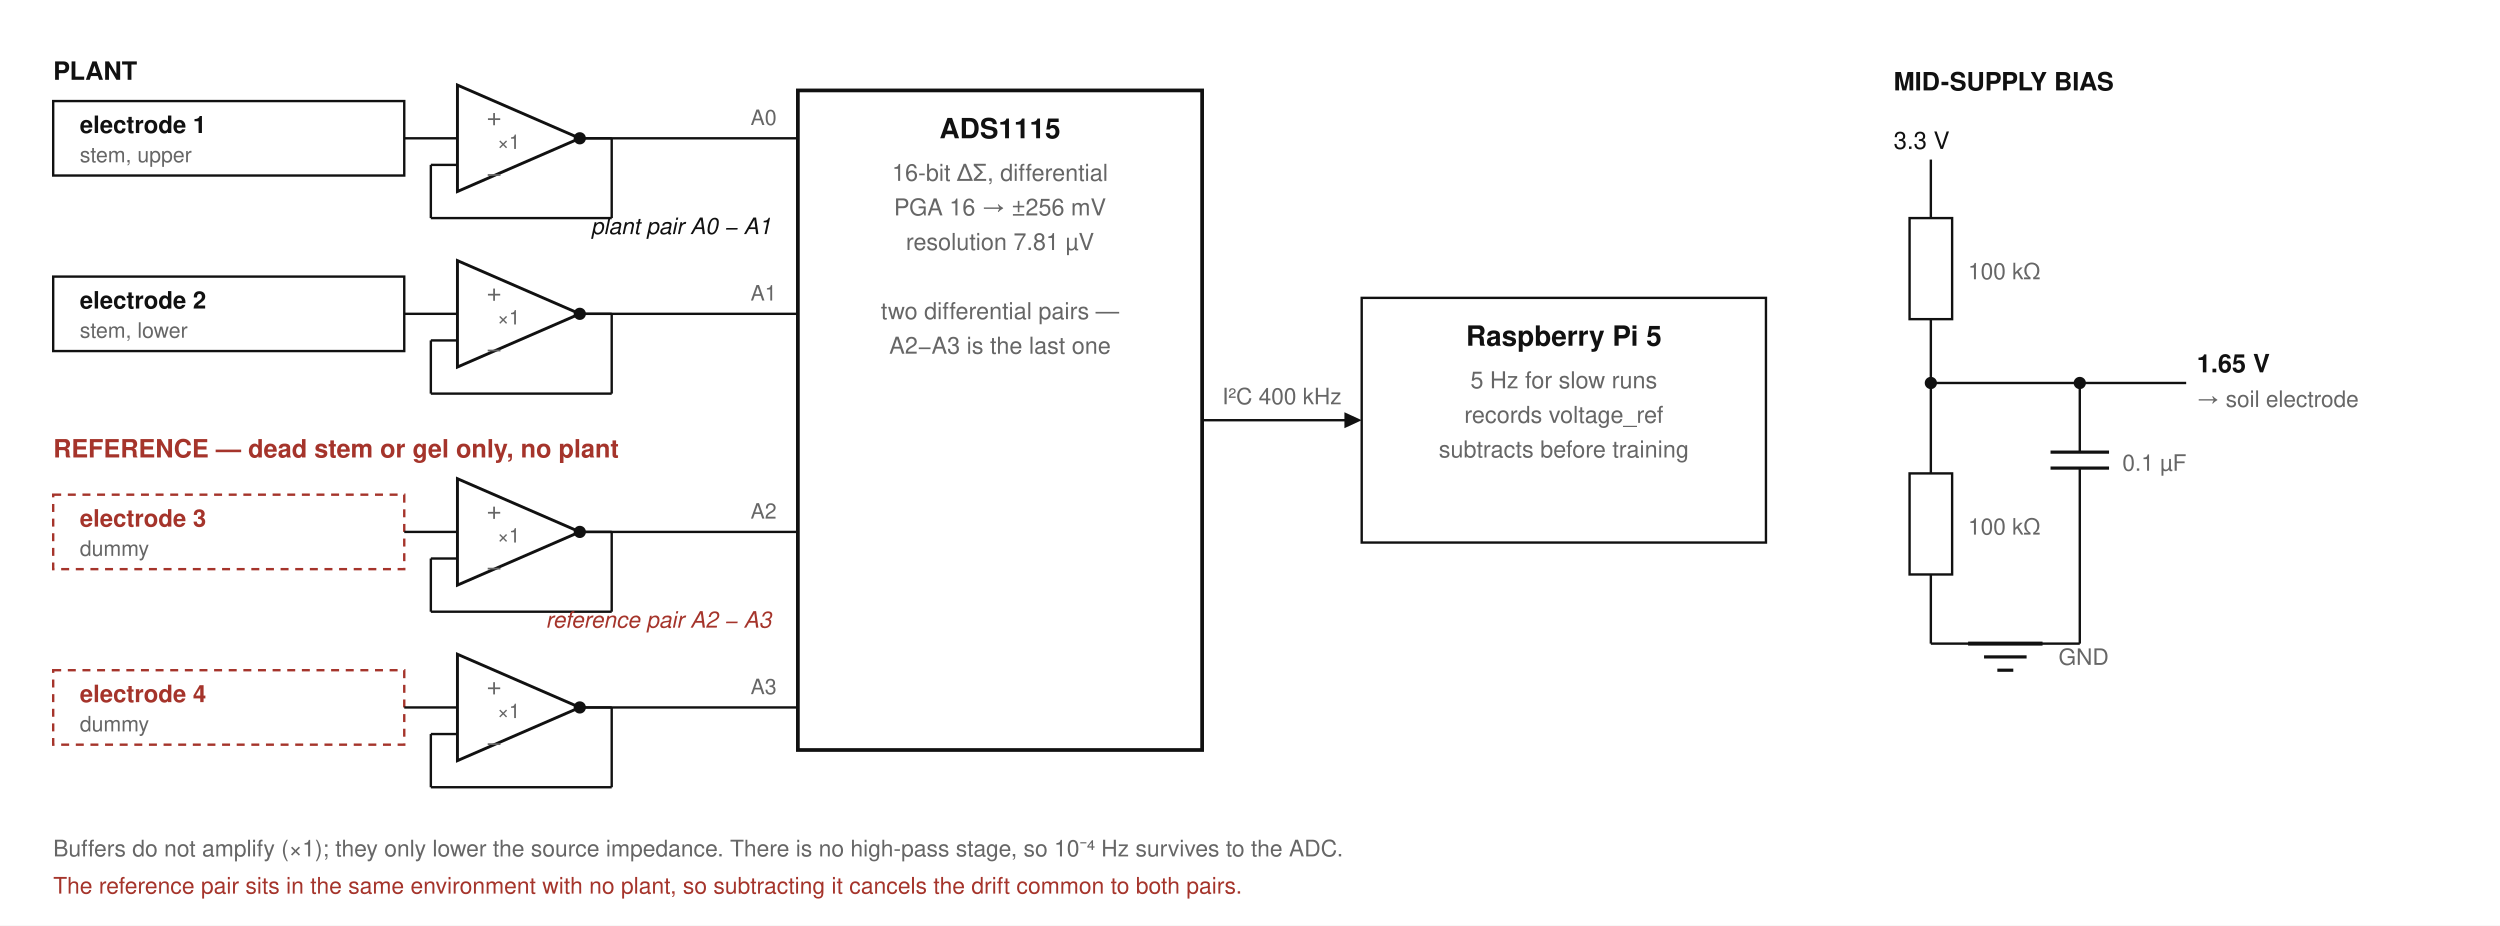
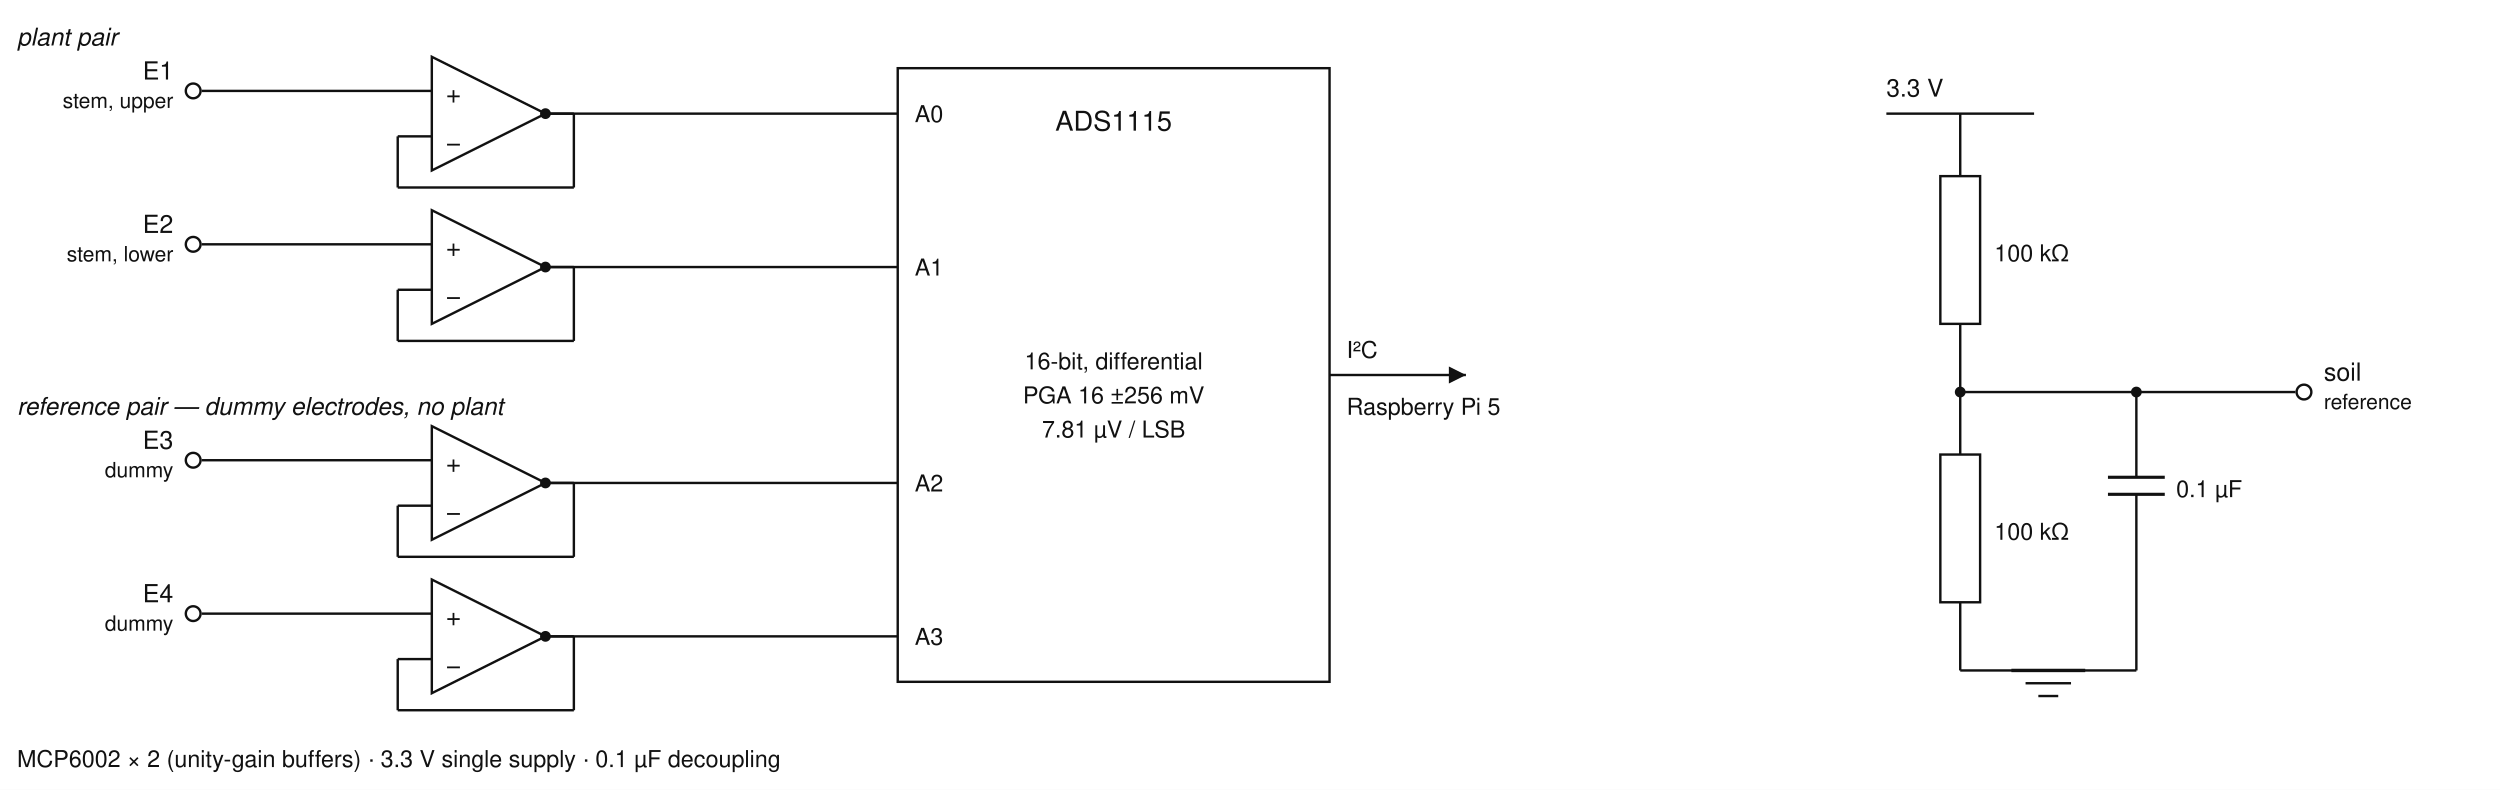
- <svg xmlns="http://www.w3.org/2000/svg" viewBox="0 0 940 348" role="img" aria-label="DC-coupled front end with reference channel">
-   <rect x="0" y="0" width="940" height="348" fill="#ffffff" />
+ <svg xmlns="http://www.w3.org/2000/svg" viewBox="0 0 880 278" role="img" aria-label="DC-coupled front end with reference channel">
+   <rect x="0" y="0" width="880" height="278" fill="#ffffff" />
  <g font-family="'Helvetica Neue',Helvetica,Arial,'Malgun Gothic',sans-serif" fill="#111111">
-     <rect x="20" y="38" width="132" height="28" fill="none" stroke="#111111" stroke-width="0.9" />
-     <text x="30" y="50" font-size="9" font-weight="700" fill="#111111">electrode 1</text>
-     <text x="30" y="61" font-size="8" fill="#666666">stem, upper</text>
-     <line x1="152.0" y1="52.0" x2="172.0" y2="52.0" stroke="#111111" stroke-width="0.9" />
-     <path d="M172,32.0 L172,72.0 L218,52.0 Z" fill="none" stroke="#111111" stroke-width="1.1" />
-     <text x="183" y="47.0" font-size="9.5" fill="#666666">+</text>
-     <text x="183" y="68.0" font-size="9.5" fill="#666666">−</text>
-     <text x="187" y="56.0" font-size="7.5" fill="#666666">×1</text>
-     <line x1="218.0" y1="52.0" x2="230.0" y2="52.0" stroke="#111111" stroke-width="0.9" />
-     <line x1="230.0" y1="52.0" x2="230.0" y2="82.0" stroke="#111111" stroke-width="0.9" />
-     <line x1="230.0" y1="82.0" x2="162.0" y2="82.0" stroke="#111111" stroke-width="0.9" />
-     <line x1="162.0" y1="82.0" x2="162.0" y2="62.0" stroke="#111111" stroke-width="0.9" />
-     <line x1="162.0" y1="62.0" x2="172.0" y2="62.0" stroke="#111111" stroke-width="0.9" />
-     <circle cx="218.0" cy="52.0" r="2.3" fill="#111111" />
-     <line x1="218.0" y1="52.0" x2="300.0" y2="52.0" stroke="#111111" stroke-width="0.9" />
-     <rect x="20" y="104" width="132" height="28" fill="none" stroke="#111111" stroke-width="0.9" />
-     <text x="30" y="116" font-size="9" font-weight="700" fill="#111111">electrode 2</text>
-     <text x="30" y="127" font-size="8" fill="#666666">stem, lower</text>
-     <line x1="152.0" y1="118.0" x2="172.0" y2="118.0" stroke="#111111" stroke-width="0.9" />
-     <path d="M172,98.0 L172,138.0 L218,118.0 Z" fill="none" stroke="#111111" stroke-width="1.1" />
-     <text x="183" y="113.0" font-size="9.5" fill="#666666">+</text>
-     <text x="183" y="134.0" font-size="9.5" fill="#666666">−</text>
-     <text x="187" y="122.0" font-size="7.5" fill="#666666">×1</text>
-     <line x1="218.0" y1="118.0" x2="230.0" y2="118.0" stroke="#111111" stroke-width="0.9" />
-     <line x1="230.0" y1="118.0" x2="230.0" y2="148.0" stroke="#111111" stroke-width="0.9" />
-     <line x1="230.0" y1="148.0" x2="162.0" y2="148.0" stroke="#111111" stroke-width="0.9" />
-     <line x1="162.0" y1="148.0" x2="162.0" y2="128.0" stroke="#111111" stroke-width="0.9" />
-     <line x1="162.0" y1="128.0" x2="172.0" y2="128.0" stroke="#111111" stroke-width="0.9" />
-     <circle cx="218.0" cy="118.0" r="2.3" fill="#111111" />
-     <line x1="218.0" y1="118.0" x2="300.0" y2="118.0" stroke="#111111" stroke-width="0.9" />
-     <rect x="20" y="186" width="132" height="28" fill="none" stroke="#a5342b" stroke-width="0.9" stroke-dasharray="3 2.5" />
-     <text x="30" y="198" font-size="9" font-weight="700" fill="#a5342b">electrode 3</text>
-     <text x="30" y="209" font-size="8" fill="#666666">dummy</text>
-     <line x1="152.0" y1="200.0" x2="172.0" y2="200.0" stroke="#111111" stroke-width="0.9" />
-     <path d="M172,180.0 L172,220.0 L218,200.0 Z" fill="none" stroke="#111111" stroke-width="1.1" />
-     <text x="183" y="195.0" font-size="9.5" fill="#666666">+</text>
-     <text x="183" y="216.0" font-size="9.5" fill="#666666">−</text>
-     <text x="187" y="204.0" font-size="7.5" fill="#666666">×1</text>
-     <line x1="218.0" y1="200.0" x2="230.0" y2="200.0" stroke="#111111" stroke-width="0.9" />
-     <line x1="230.0" y1="200.0" x2="230.0" y2="230.0" stroke="#111111" stroke-width="0.9" />
-     <line x1="230.0" y1="230.0" x2="162.0" y2="230.0" stroke="#111111" stroke-width="0.9" />
-     <line x1="162.0" y1="230.0" x2="162.0" y2="210.0" stroke="#111111" stroke-width="0.9" />
-     <line x1="162.0" y1="210.0" x2="172.0" y2="210.0" stroke="#111111" stroke-width="0.9" />
-     <circle cx="218.0" cy="200.0" r="2.3" fill="#111111" />
-     <line x1="218.0" y1="200.0" x2="300.0" y2="200.0" stroke="#111111" stroke-width="0.9" />
-     <rect x="20" y="252" width="132" height="28" fill="none" stroke="#a5342b" stroke-width="0.9" stroke-dasharray="3 2.5" />
-     <text x="30" y="264" font-size="9" font-weight="700" fill="#a5342b">electrode 4</text>
-     <text x="30" y="275" font-size="8" fill="#666666">dummy</text>
-     <line x1="152.0" y1="266.0" x2="172.0" y2="266.0" stroke="#111111" stroke-width="0.9" />
-     <path d="M172,246.0 L172,286.0 L218,266.0 Z" fill="none" stroke="#111111" stroke-width="1.1" />
-     <text x="183" y="261.0" font-size="9.5" fill="#666666">+</text>
-     <text x="183" y="282.0" font-size="9.5" fill="#666666">−</text>
-     <text x="187" y="270.0" font-size="7.5" fill="#666666">×1</text>
-     <line x1="218.0" y1="266.0" x2="230.0" y2="266.0" stroke="#111111" stroke-width="0.9" />
-     <line x1="230.0" y1="266.0" x2="230.0" y2="296.0" stroke="#111111" stroke-width="0.9" />
-     <line x1="230.0" y1="296.0" x2="162.0" y2="296.0" stroke="#111111" stroke-width="0.9" />
-     <line x1="162.0" y1="296.0" x2="162.0" y2="276.0" stroke="#111111" stroke-width="0.9" />
-     <line x1="162.0" y1="276.0" x2="172.0" y2="276.0" stroke="#111111" stroke-width="0.9" />
-     <circle cx="218.0" cy="266.0" r="2.3" fill="#111111" />
-     <line x1="218.0" y1="266.0" x2="300.0" y2="266.0" stroke="#111111" stroke-width="0.9" />
-     <text x="292" y="47" font-size="8" fill="#666666" text-anchor="end">A0</text>
-     <text x="292" y="113" font-size="8" fill="#666666" text-anchor="end">A1</text>
-     <text x="292" y="195" font-size="8" fill="#666666" text-anchor="end">A2</text>
-     <text x="292" y="261" font-size="8" fill="#666666" text-anchor="end">A3</text>
-     <text x="290" y="88" font-size="8.5" fill="#111111" text-anchor="end" font-style="italic">plant pair  A0 − A1</text>
-     <text x="290" y="236" font-size="8.5" fill="#a5342b" text-anchor="end" font-style="italic">reference pair  A2 − A3</text>
-     <rect x="300" y="34" width="152" height="248" fill="none" stroke="#111111" stroke-width="1.4" />
-     <text x="376.0" y="52" font-size="10.5" font-weight="700" text-anchor="middle">ADS1115</text>
-     <text x="376.0" y="68" font-size="8.8" fill="#666666" text-anchor="middle">16-bit ΔΣ, differential</text>
-     <text x="376.0" y="81" font-size="8.8" fill="#666666" text-anchor="middle">PGA 16 → ±256 mV</text>
-     <text x="376.0" y="94" font-size="8.8" fill="#666666" text-anchor="middle">resolution 7.81 µV</text>
-     <text x="376.0" y="107" font-size="8.8" fill="#666666" text-anchor="middle" />
-     <text x="376.0" y="120" font-size="8.8" fill="#666666" text-anchor="middle">two differential pairs —</text>
-     <text x="376.0" y="133" font-size="8.8" fill="#666666" text-anchor="middle">A2−A3 is the last one</text>
-     <line x1="452" y1="158" x2="506" y2="158" stroke="#111111" stroke-width="0.9" />
-     <path d="M505.5,155 L512,158 L505.5,161 Z" fill="#111111" />
-     <text x="482.0" y="152" font-size="8.5" fill="#666666" text-anchor="middle">I²C 400 kHz</text>
-     <rect x="512" y="112" width="152" height="92" fill="none" stroke="#111111" stroke-width="0.9" />
-     <text x="588.0" y="130" font-size="10.5" font-weight="700" text-anchor="middle">Raspberry Pi 5</text>
-     <text x="588.0" y="146" font-size="8.8" fill="#666666" text-anchor="middle">5 Hz for slow runs</text>
-     <text x="588.0" y="159" font-size="8.8" fill="#666666" text-anchor="middle">records voltage_ref</text>
-     <text x="588.0" y="172" font-size="8.8" fill="#666666" text-anchor="middle">subtracts before training</text>
-     <text x="20" y="30" font-size="9.5" font-weight="700">PLANT</text>
-     <text x="20" y="172" font-size="9.5" font-weight="700" fill="#a5342b">REFERENCE — dead stem or gel only, no plant</text>
-     <text x="712" y="34" font-size="9.5" font-weight="700">MID-SUPPLY BIAS</text>
-     <text x="712" y="56" font-size="9">3.3 V</text>
-     <line x1="726.0" y1="60.0" x2="726.0" y2="82.0" stroke="#111111" stroke-width="0.9" />
-     <rect x="718" y="82" width="16" height="38" fill="none" stroke="#111111" stroke-width="0.9" />
-     <text x="740" y="105" font-size="8.5" fill="#666666">100 kΩ</text>
-     <rect x="718" y="178" width="16" height="38" fill="none" stroke="#111111" stroke-width="0.9" />
-     <text x="740" y="201" font-size="8.5" fill="#666666">100 kΩ</text>
-     <line x1="726.0" y1="120.0" x2="726.0" y2="178.0" stroke="#111111" stroke-width="0.9" />
-     <line x1="726.0" y1="216.0" x2="726.0" y2="242.0" stroke="#111111" stroke-width="0.9" />
-     <circle cx="726.0" cy="144.0" r="2.3" fill="#111111" />
-     <line x1="726.0" y1="144.0" x2="822.0" y2="144.0" stroke="#111111" stroke-width="0.9" />
-     <text x="826" y="140" font-size="9.5" font-weight="700">1.65 V</text>
-     <text x="826" y="153" font-size="8.5" fill="#666666">→ soil electrode</text>
-     <circle cx="782.0" cy="144.0" r="2.3" fill="#111111" />
-     <line x1="782.0" y1="144.0" x2="782.0" y2="170.0" stroke="#111111" stroke-width="0.9" />
-     <line x1="771" y1="170" x2="793" y2="170" stroke="#111111" stroke-width="1.2" />
-     <line x1="771" y1="176" x2="793" y2="176" stroke="#111111" stroke-width="1.2" />
-     <text x="798" y="177" font-size="8.5" fill="#666666">0.1 µF</text>
-     <line x1="782.0" y1="176.0" x2="782.0" y2="242.0" stroke="#111111" stroke-width="0.9" />
-     <line x1="726.0" y1="242.0" x2="782.0" y2="242.0" stroke="#111111" stroke-width="0.9" />
-     <line x1="740.0" y1="242" x2="768.0" y2="242" stroke="#111111" stroke-width="1.5" />
-     <line x1="746.0" y1="247" x2="762.0" y2="247" stroke="#111111" stroke-width="1.2" />
-     <line x1="751.0" y1="252" x2="757.0" y2="252" stroke="#111111" stroke-width="1.2" />
-     <text x="774.0" y="250" font-size="8.5" fill="#666666">GND</text>
-     <text x="20" y="322" font-size="8.6" fill="#666666">Buffers do not amplify (×1); they only lower the source impedance. There is no high-pass stage, so 10⁻⁴ Hz survives to the ADC.</text>
-     <text x="20" y="336" font-size="8.6" fill="#a5342b">The reference pair sits in the same environment with no plant, so subtracting it cancels the drift common to both pairs.</text>
+     <circle cx="68.0" cy="32.0" r="2.6" fill="#fff" stroke="#111111" stroke-width="0.85" />
+     <line x1="71.0" y1="32.0" x2="152.0" y2="32.0" stroke="#111111" stroke-width="0.85" />
+     <path d="M152,20 L152,60 L192,40 Z" fill="none" stroke="#111111" stroke-width="0.85" />
+     <text x="157.0" y="36.0" font-size="9" fill="#111111" text-anchor="start">+</text>
+     <text x="157.0" y="53.0" font-size="9" fill="#111111" text-anchor="start">−</text>
+     <line x1="192.0" y1="40.0" x2="202.0" y2="40.0" stroke="#111111" stroke-width="0.85" />
+     <line x1="202.0" y1="40.0" x2="202.0" y2="66.0" stroke="#111111" stroke-width="0.85" />
+     <line x1="202.0" y1="66.0" x2="140.0" y2="66.0" stroke="#111111" stroke-width="0.85" />
+     <line x1="140.0" y1="66.0" x2="140.0" y2="48.0" stroke="#111111" stroke-width="0.85" />
+     <line x1="140.0" y1="48.0" x2="152.0" y2="48.0" stroke="#111111" stroke-width="0.85" />
+     <circle cx="192.0" cy="40.0" r="1.9" fill="#111111" />
+     <line x1="192.0" y1="40.0" x2="316.0" y2="40.0" stroke="#111111" stroke-width="0.85" />
+     <text x="61.0" y="28.0" font-size="8.8" fill="#111111" text-anchor="end">E1</text>
+     <text x="61.0" y="38.0" font-size="7.4" fill="#111111" text-anchor="end">stem, upper</text>
+     <circle cx="68.0" cy="86.0" r="2.6" fill="#fff" stroke="#111111" stroke-width="0.85" />
+     <line x1="71.0" y1="86.0" x2="152.0" y2="86.0" stroke="#111111" stroke-width="0.85" />
+     <path d="M152,74 L152,114 L192,94 Z" fill="none" stroke="#111111" stroke-width="0.85" />
+     <text x="157.0" y="90.0" font-size="9" fill="#111111" text-anchor="start">+</text>
+     <text x="157.0" y="107.0" font-size="9" fill="#111111" text-anchor="start">−</text>
+     <line x1="192.0" y1="94.0" x2="202.0" y2="94.0" stroke="#111111" stroke-width="0.85" />
+     <line x1="202.0" y1="94.0" x2="202.0" y2="120.0" stroke="#111111" stroke-width="0.85" />
+     <line x1="202.0" y1="120.0" x2="140.0" y2="120.0" stroke="#111111" stroke-width="0.85" />
+     <line x1="140.0" y1="120.0" x2="140.0" y2="102.0" stroke="#111111" stroke-width="0.85" />
+     <line x1="140.0" y1="102.0" x2="152.0" y2="102.0" stroke="#111111" stroke-width="0.85" />
+     <circle cx="192.0" cy="94.0" r="1.9" fill="#111111" />
+     <line x1="192.0" y1="94.0" x2="316.0" y2="94.0" stroke="#111111" stroke-width="0.85" />
+     <text x="61.0" y="82.0" font-size="8.8" fill="#111111" text-anchor="end">E2</text>
+     <text x="61.0" y="92.0" font-size="7.4" fill="#111111" text-anchor="end">stem, lower</text>
+     <circle cx="68.0" cy="162.0" r="2.6" fill="#fff" stroke="#111111" stroke-width="0.85" />
+     <line x1="71.0" y1="162.0" x2="152.0" y2="162.0" stroke="#111111" stroke-width="0.85" />
+     <path d="M152,150 L152,190 L192,170 Z" fill="none" stroke="#111111" stroke-width="0.85" />
+     <text x="157.0" y="166.0" font-size="9" fill="#111111" text-anchor="start">+</text>
+     <text x="157.0" y="183.0" font-size="9" fill="#111111" text-anchor="start">−</text>
+     <line x1="192.0" y1="170.0" x2="202.0" y2="170.0" stroke="#111111" stroke-width="0.85" />
+     <line x1="202.0" y1="170.0" x2="202.0" y2="196.0" stroke="#111111" stroke-width="0.85" />
+     <line x1="202.0" y1="196.0" x2="140.0" y2="196.0" stroke="#111111" stroke-width="0.85" />
+     <line x1="140.0" y1="196.0" x2="140.0" y2="178.0" stroke="#111111" stroke-width="0.85" />
+     <line x1="140.0" y1="178.0" x2="152.0" y2="178.0" stroke="#111111" stroke-width="0.85" />
+     <circle cx="192.0" cy="170.0" r="1.9" fill="#111111" />
+     <line x1="192.0" y1="170.0" x2="316.0" y2="170.0" stroke="#111111" stroke-width="0.85" />
+     <text x="61.0" y="158.0" font-size="8.8" fill="#111111" text-anchor="end">E3</text>
+     <text x="61.0" y="168.0" font-size="7.4" fill="#111111" text-anchor="end">dummy</text>
+     <circle cx="68.0" cy="216.0" r="2.6" fill="#fff" stroke="#111111" stroke-width="0.85" />
+     <line x1="71.0" y1="216.0" x2="152.0" y2="216.0" stroke="#111111" stroke-width="0.85" />
+     <path d="M152,204 L152,244 L192,224 Z" fill="none" stroke="#111111" stroke-width="0.85" />
+     <text x="157.0" y="220.0" font-size="9" fill="#111111" text-anchor="start">+</text>
+     <text x="157.0" y="237.0" font-size="9" fill="#111111" text-anchor="start">−</text>
+     <line x1="192.0" y1="224.0" x2="202.0" y2="224.0" stroke="#111111" stroke-width="0.85" />
+     <line x1="202.0" y1="224.0" x2="202.0" y2="250.0" stroke="#111111" stroke-width="0.85" />
+     <line x1="202.0" y1="250.0" x2="140.0" y2="250.0" stroke="#111111" stroke-width="0.85" />
+     <line x1="140.0" y1="250.0" x2="140.0" y2="232.0" stroke="#111111" stroke-width="0.85" />
+     <line x1="140.0" y1="232.0" x2="152.0" y2="232.0" stroke="#111111" stroke-width="0.85" />
+     <circle cx="192.0" cy="224.0" r="1.9" fill="#111111" />
+     <line x1="192.0" y1="224.0" x2="316.0" y2="224.0" stroke="#111111" stroke-width="0.85" />
+     <text x="61.0" y="212.0" font-size="8.8" fill="#111111" text-anchor="end">E4</text>
+     <text x="61.0" y="222.0" font-size="7.4" fill="#111111" text-anchor="end">dummy</text>
+     <text x="6.0" y="16.0" font-size="8.6" fill="#111111" text-anchor="start" font-style="italic">plant pair</text>
+     <text x="6.0" y="146.0" font-size="8.6" fill="#111111" text-anchor="start" font-style="italic">reference pair — dummy electrodes, no plant</text>
+     <rect x="316" y="24" width="152" height="216" fill="none" stroke="#111111" stroke-width="0.85" />
+     <text x="392.0" y="46.0" font-size="9.6" fill="#111111" text-anchor="middle">ADS1115</text>
+     <text x="322.0" y="43.0" font-size="8.2" fill="#111111" text-anchor="start">A0</text>
+     <text x="322.0" y="97.0" font-size="8.2" fill="#111111" text-anchor="start">A1</text>
+     <text x="322.0" y="173.0" font-size="8.2" fill="#111111" text-anchor="start">A2</text>
+     <text x="322.0" y="227.0" font-size="8.2" fill="#111111" text-anchor="start">A3</text>
+     <text x="392.0" y="130.0" font-size="8.2" fill="#111111" text-anchor="middle">16-bit, differential</text>
+     <text x="392.0" y="142.0" font-size="8.2" fill="#111111" text-anchor="middle">PGA 16   ±256 mV</text>
+     <text x="392.0" y="154.0" font-size="8.2" fill="#111111" text-anchor="middle">7.81 µV / LSB</text>
+     <line x1="468.0" y1="132.0" x2="516.0" y2="132.0" stroke="#111111" stroke-width="0.85" />
+     <path d="M510,129 L516,132 L510,135 Z" fill="#111111" />
+     <text x="474.0" y="126.0" font-size="8.2" fill="#111111" text-anchor="start">I²C</text>
+     <text x="474.0" y="146.0" font-size="8.2" fill="#111111" text-anchor="start">Raspberry Pi 5</text>
+     <line x1="664.0" y1="40.0" x2="716.0" y2="40.0" stroke="#111111" stroke-width="0.85" />
+     <text x="664.0" y="34.0" font-size="8.6" fill="#111111" text-anchor="start">3.3 V</text>
+     <line x1="690.0" y1="40.0" x2="690.0" y2="62.0" stroke="#111111" stroke-width="0.85" />
+     <rect x="683" y="62" width="14" height="52" fill="none" stroke="#111111" stroke-width="0.85" />
+     <text x="702.0" y="92.0" font-size="8.2" fill="#111111" text-anchor="start">100 kΩ</text>
+     <rect x="683" y="160" width="14" height="52" fill="none" stroke="#111111" stroke-width="0.85" />
+     <text x="702.0" y="190.0" font-size="8.2" fill="#111111" text-anchor="start">100 kΩ</text>
+     <line x1="690.0" y1="114.0" x2="690.0" y2="160.0" stroke="#111111" stroke-width="0.85" />
+     <line x1="690.0" y1="212.0" x2="690.0" y2="236.0" stroke="#111111" stroke-width="0.85" />
+     <circle cx="690.0" cy="138.0" r="1.9" fill="#111111" />
+     <line x1="690.0" y1="138.0" x2="808.0" y2="138.0" stroke="#111111" stroke-width="0.85" />
+     <circle cx="811.0" cy="138.0" r="2.6" fill="#fff" stroke="#111111" stroke-width="0.85" />
+     <text x="818.0" y="134.0" font-size="8.8" fill="#111111" text-anchor="start">soil</text>
+     <text x="818.0" y="144.0" font-size="7.4" fill="#111111" text-anchor="start">reference</text>
+     <circle cx="752.0" cy="138.0" r="1.9" fill="#111111" />
+     <line x1="752.0" y1="138.0" x2="752.0" y2="168.0" stroke="#111111" stroke-width="0.85" />
+     <line x1="742" y1="168" x2="762" y2="168" stroke="#111111" stroke-width="1.1" />
+     <line x1="742" y1="174" x2="762" y2="174" stroke="#111111" stroke-width="1.1" />
+     <text x="766.0" y="175.0" font-size="8.2" fill="#111111" text-anchor="start">0.1 µF</text>
+     <line x1="752.0" y1="174.0" x2="752.0" y2="236.0" stroke="#111111" stroke-width="0.85" />
+     <line x1="690.0" y1="236.0" x2="752.0" y2="236.0" stroke="#111111" stroke-width="0.85" />
+     <line x1="708.0" y1="236.0" x2="734.0" y2="236.0" stroke="#111111" stroke-width="1.2" />
+     <line x1="713.0" y1="240.5" x2="729.0" y2="240.5" stroke="#111111" stroke-width="0.85" />
+     <line x1="717.5" y1="245.0" x2="724.5" y2="245.0" stroke="#111111" stroke-width="0.85" />
+     <text x="6.0" y="270.0" font-size="8.2" fill="#111111" text-anchor="start">MCP6002 × 2 (unity-gain buffers) · 3.3 V single supply · 0.1 µF decoupling</text>
  </g>
</svg>
